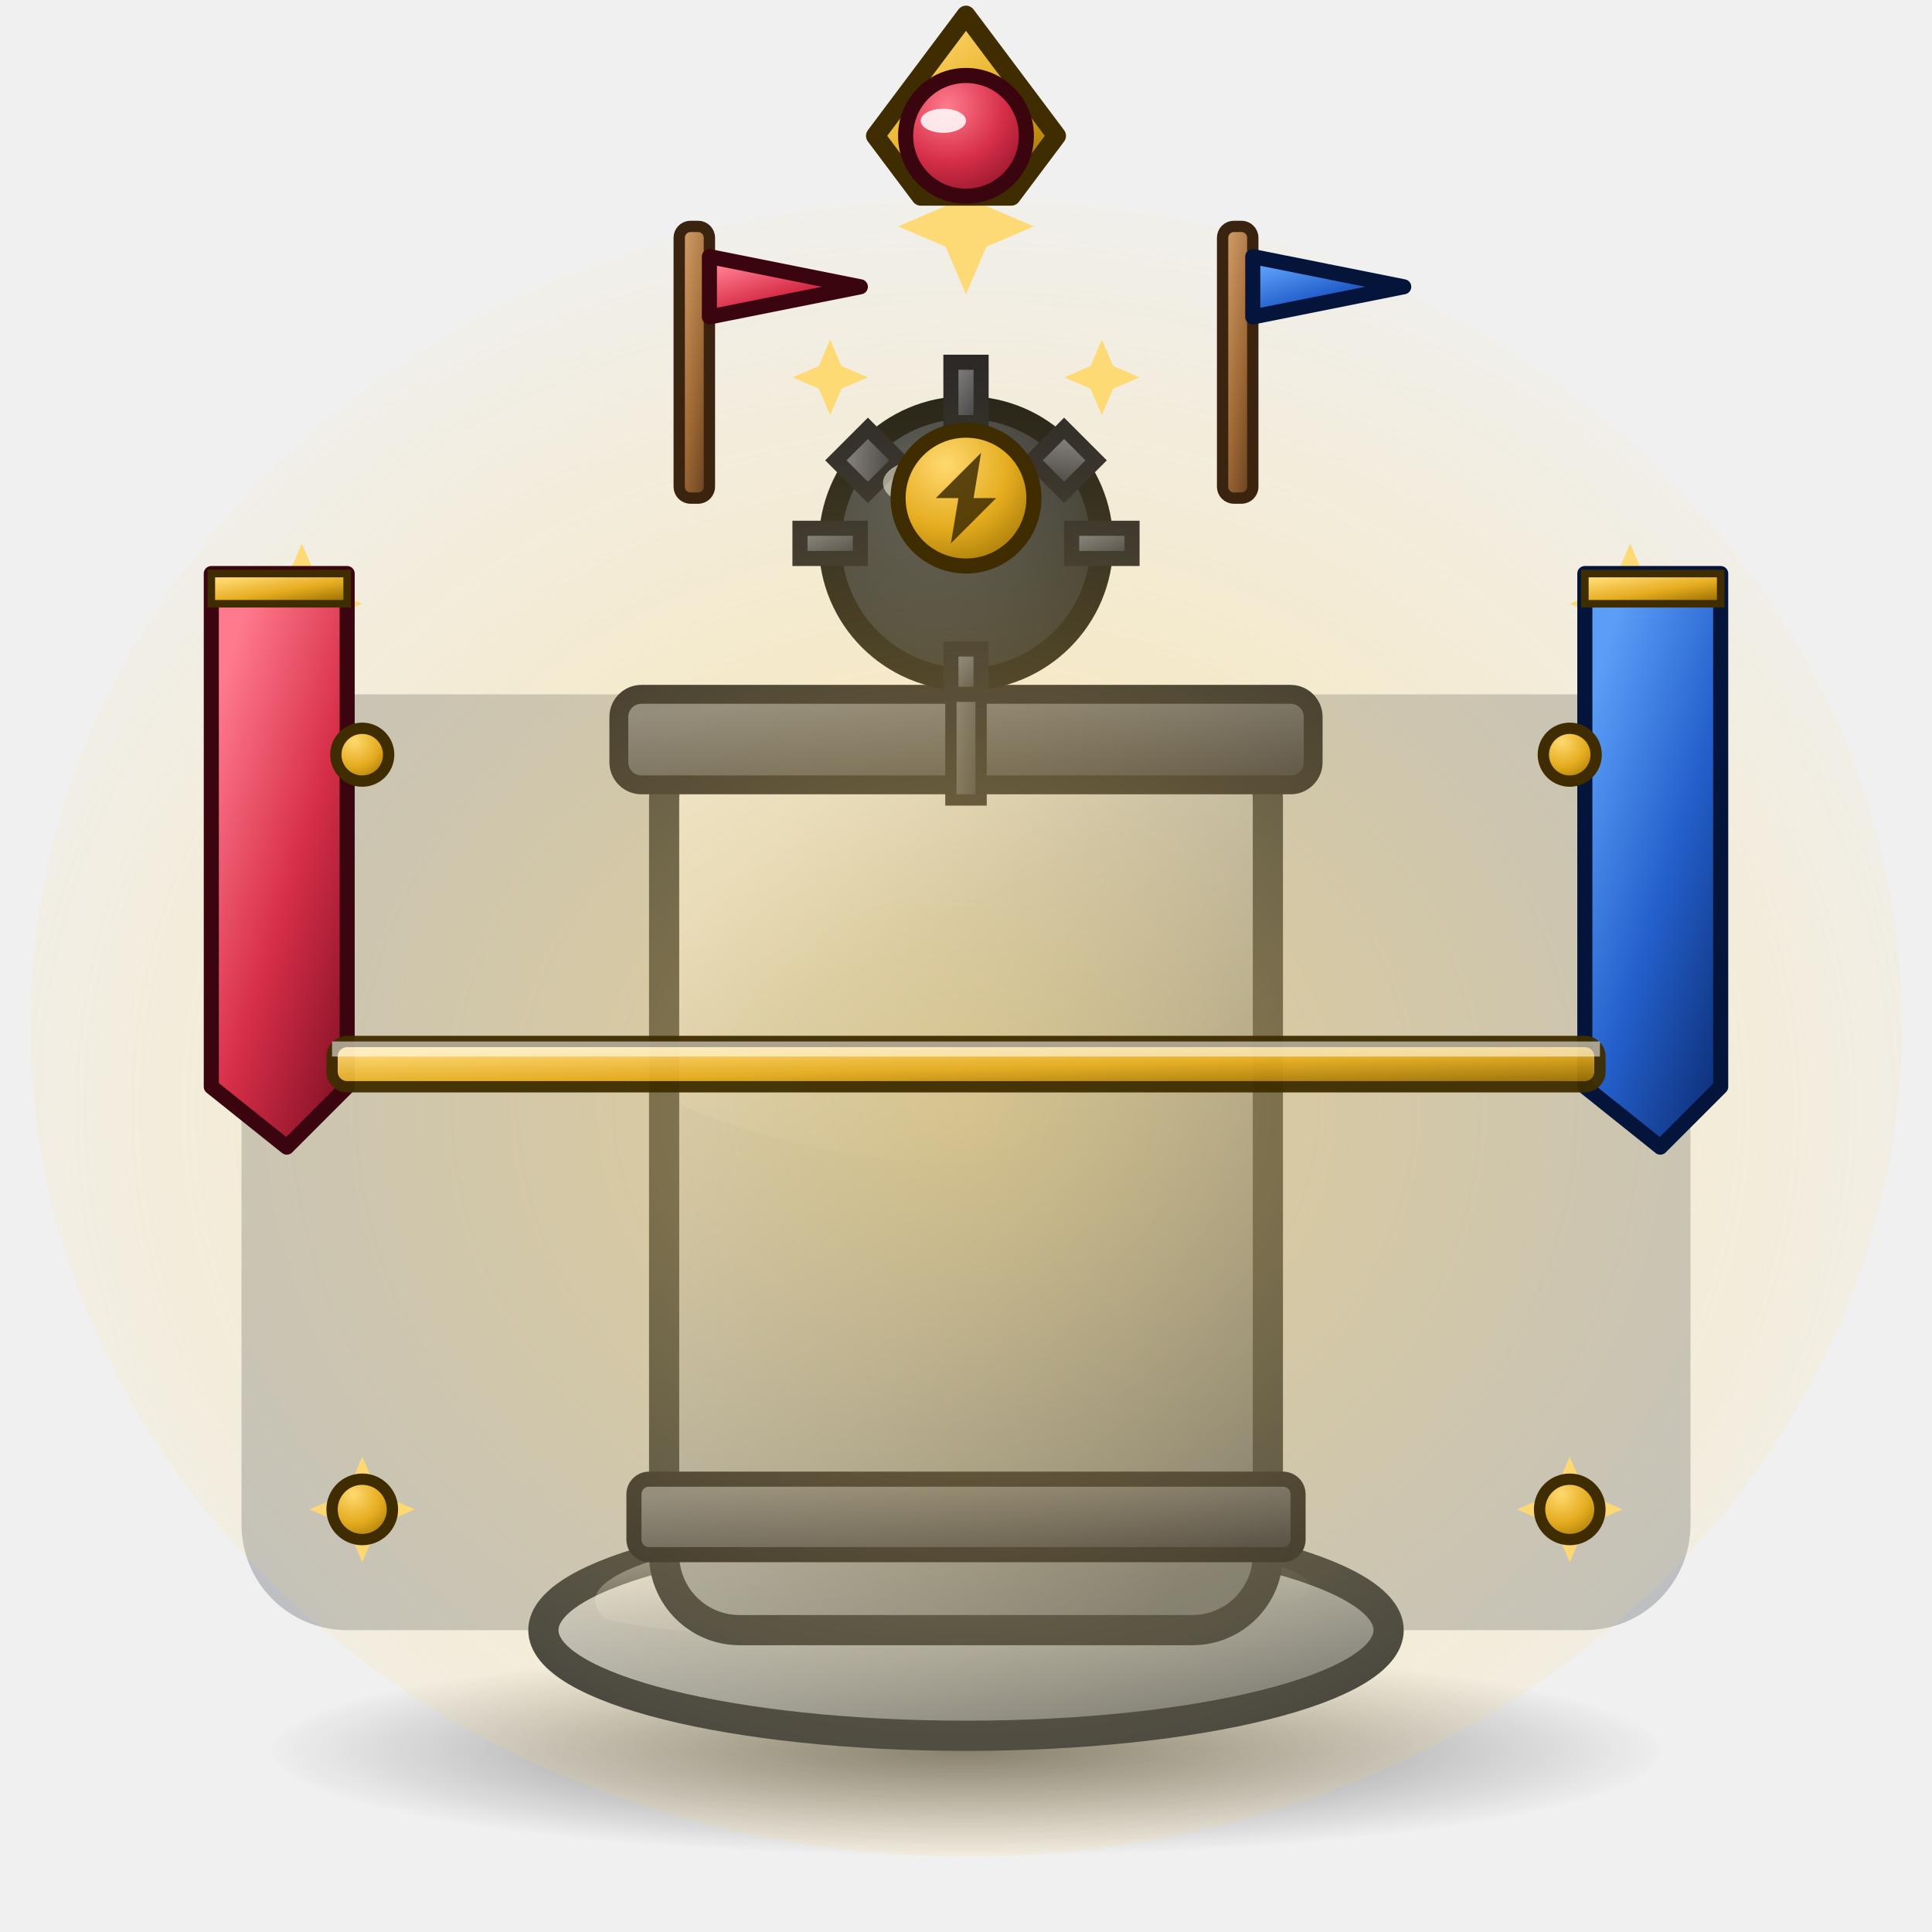
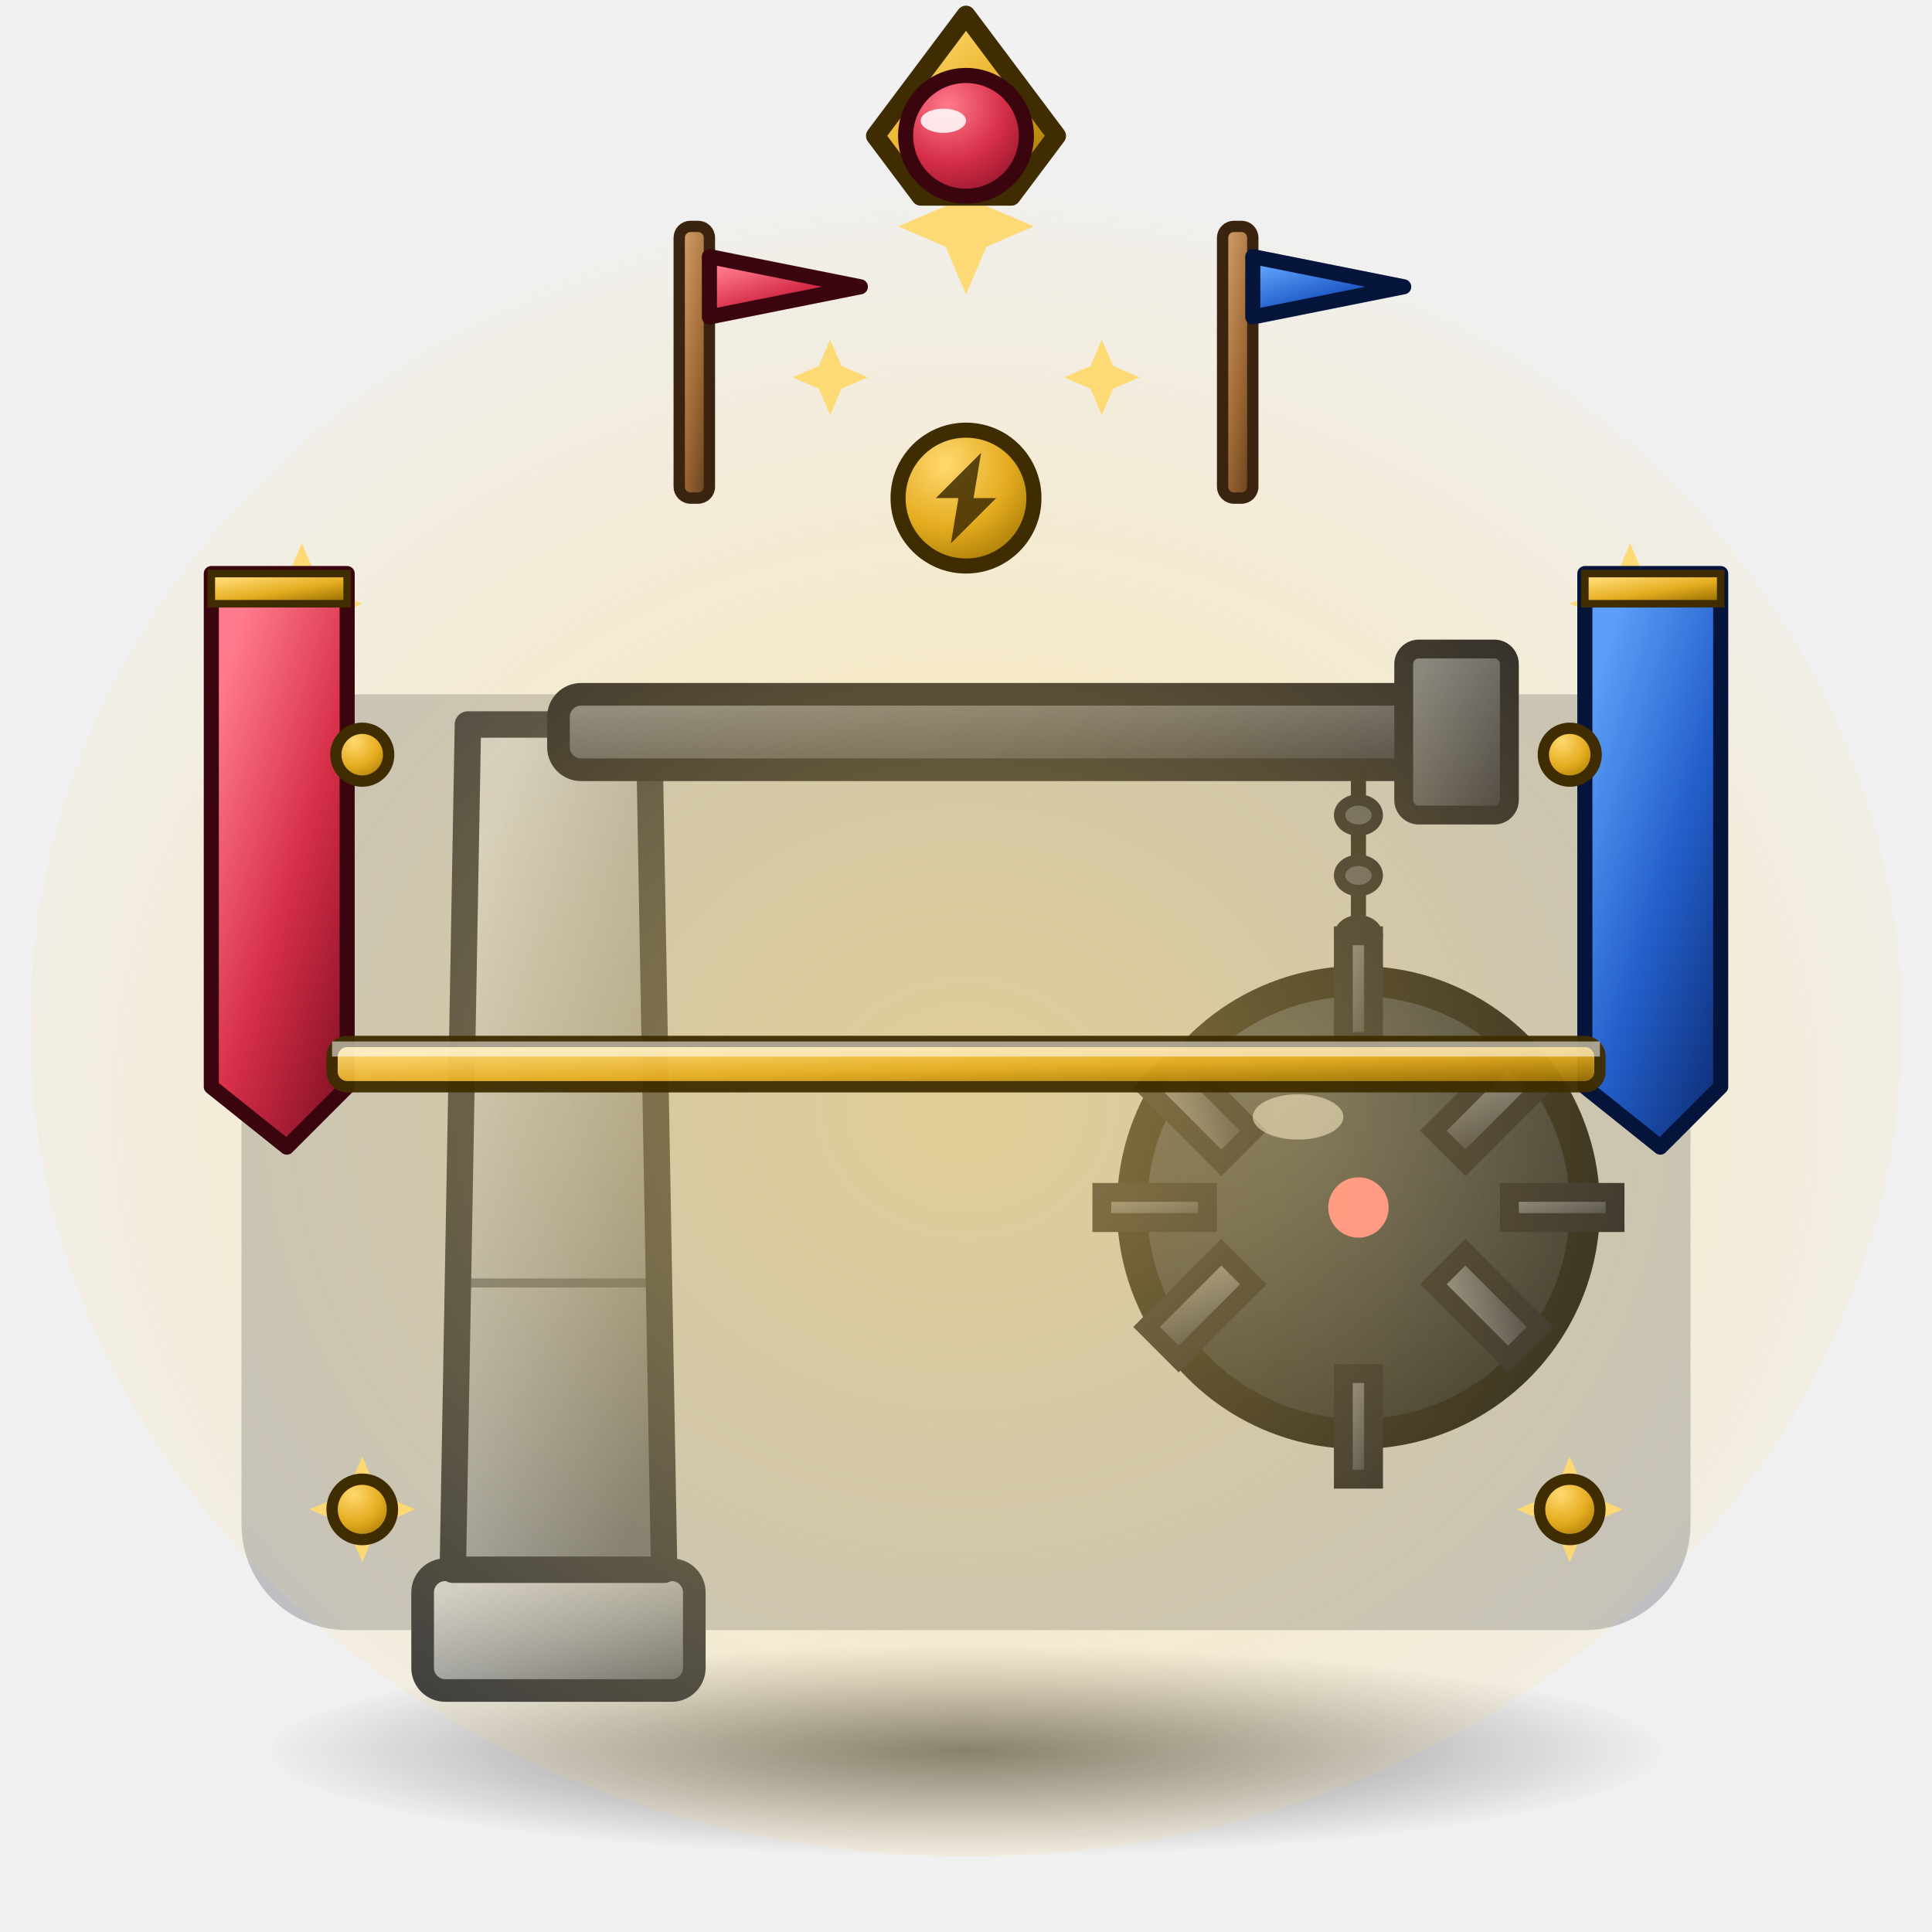
<svg xmlns="http://www.w3.org/2000/svg" viewBox="0 0 256 256" width="256" height="256" shape-rendering="geometricPrecision">
  <defs>
    <filter id="gk-shadow-soft" x="-30%" y="-30%" width="160%" height="160%">
      <feGaussianBlur in="SourceAlpha" stdDeviation="3" />
      <feOffset dx="0" dy="3" result="b" />
      <feComponentTransfer>
        <feFuncA type="linear" slope="0.55" />
      </feComponentTransfer>
      <feMerge>
        <feMergeNode />
        <feMergeNode in="SourceGraphic" />
      </feMerge>
    </filter>
    <filter id="gk-bevel" x="-10%" y="-10%" width="120%" height="120%">
      <feGaussianBlur in="SourceAlpha" stdDeviation="2" result="blur" />
      <feSpecularLighting in="blur" surfaceScale="3" specularConstant="0.6" specularExponent="20" lighting-color="#ffffff" result="spec">
        <feDistantLight azimuth="135" elevation="55" />
      </feSpecularLighting>
      <feComposite in="spec" in2="SourceAlpha" operator="in" result="specMasked" />
      <feComposite in="SourceGraphic" in2="specMasked" operator="arithmetic" k1="0" k2="1" k3="1" k4="0" />
    </filter>
    <linearGradient id="gk-gloss" x1="0" y1="0" x2="0.7" y2="0.9">
      <stop offset="0" stop-color="#FFFFFF" stop-opacity="0.85" />
      <stop offset="0.55" stop-color="#FFFFFF" stop-opacity="0.18" />
      <stop offset="1" stop-color="#FFFFFF" stop-opacity="0" />
    </linearGradient>
    <radialGradient id="gk-contact-shadow" cx="0.5" cy="0.5" r="0.5">
      <stop offset="0" stop-color="#000000" stop-opacity="0.55" />
      <stop offset="0.7" stop-color="#000000" stop-opacity="0.15" />
      <stop offset="1" stop-color="#000000" stop-opacity="0" />
    </radialGradient>
    <linearGradient id="gk-grad-wood" x1="0.2" y1="0.1" x2="0.85" y2="0.95">
      <stop offset="0" stop-color="#C99560" />
      <stop offset="0.55" stop-color="#A06A36" />
      <stop offset="1" stop-color="#6E4621" />
    </linearGradient>
    <radialGradient id="gk-rgrad-wood" cx="0.35" cy="0.25" r="0.85">
      <stop offset="0" stop-color="#C99560" />
      <stop offset="0.55" stop-color="#A06A36" />
      <stop offset="1" stop-color="#6E4621" />
    </radialGradient>
    <linearGradient id="gk-grad-stone" x1="0.2" y1="0.1" x2="0.85" y2="0.95">
      <stop offset="0" stop-color="#C9CCD4" />
      <stop offset="0.55" stop-color="#9298A4" />
      <stop offset="1" stop-color="#5E6471" />
    </linearGradient>
    <radialGradient id="gk-rgrad-stone" cx="0.35" cy="0.25" r="0.85">
      <stop offset="0" stop-color="#C9CCD4" />
      <stop offset="0.55" stop-color="#9298A4" />
      <stop offset="1" stop-color="#5E6471" />
    </radialGradient>
    <linearGradient id="gk-grad-brick" x1="0.2" y1="0.1" x2="0.85" y2="0.95">
      <stop offset="0" stop-color="#CE684D" />
      <stop offset="0.55" stop-color="#9C4231" />
      <stop offset="1" stop-color="#6A2618" />
    </linearGradient>
    <radialGradient id="gk-rgrad-brick" cx="0.35" cy="0.25" r="0.85">
      <stop offset="0" stop-color="#CE684D" />
      <stop offset="0.55" stop-color="#9C4231" />
      <stop offset="1" stop-color="#6A2618" />
    </radialGradient>
    <linearGradient id="gk-grad-thatch" x1="0.2" y1="0.1" x2="0.85" y2="0.95">
      <stop offset="0" stop-color="#E3B563" />
      <stop offset="0.55" stop-color="#B0832F" />
      <stop offset="1" stop-color="#79581B" />
    </linearGradient>
    <radialGradient id="gk-rgrad-thatch" cx="0.35" cy="0.25" r="0.85">
      <stop offset="0" stop-color="#E3B563" />
      <stop offset="0.55" stop-color="#B0832F" />
      <stop offset="1" stop-color="#79581B" />
    </radialGradient>
    <linearGradient id="gk-grad-steel" x1="0.2" y1="0.1" x2="0.85" y2="0.95">
      <stop offset="0" stop-color="#A0B0BE" />
      <stop offset="0.55" stop-color="#6F8190" />
      <stop offset="1" stop-color="#3F4D5A" />
    </linearGradient>
    <radialGradient id="gk-rgrad-steel" cx="0.35" cy="0.25" r="0.85">
      <stop offset="0" stop-color="#A0B0BE" />
      <stop offset="0.55" stop-color="#6F8190" />
      <stop offset="1" stop-color="#3F4D5A" />
    </radialGradient>
    <linearGradient id="gk-grad-iron" x1="0.2" y1="0.1" x2="0.85" y2="0.95">
      <stop offset="0" stop-color="#6B7080" />
      <stop offset="0.55" stop-color="#43485A" />
      <stop offset="1" stop-color="#21253A" />
    </linearGradient>
    <radialGradient id="gk-rgrad-iron" cx="0.35" cy="0.25" r="0.85">
      <stop offset="0" stop-color="#6B7080" />
      <stop offset="0.55" stop-color="#43485A" />
      <stop offset="1" stop-color="#21253A" />
    </radialGradient>
    <linearGradient id="gk-grad-copper" x1="0.2" y1="0.1" x2="0.85" y2="0.95">
      <stop offset="0" stop-color="#E2A172" />
      <stop offset="0.55" stop-color="#B36839" />
      <stop offset="1" stop-color="#7A3F1B" />
    </linearGradient>
    <radialGradient id="gk-rgrad-copper" cx="0.35" cy="0.25" r="0.85">
      <stop offset="0" stop-color="#E2A172" />
      <stop offset="0.55" stop-color="#B36839" />
      <stop offset="1" stop-color="#7A3F1B" />
    </radialGradient>
    <linearGradient id="gk-grad-gold" x1="0.2" y1="0.1" x2="0.85" y2="0.95">
      <stop offset="0" stop-color="#FFD970" />
      <stop offset="0.55" stop-color="#E5AC1F" />
      <stop offset="1" stop-color="#9F7505" />
    </linearGradient>
    <radialGradient id="gk-rgrad-gold" cx="0.35" cy="0.25" r="0.85">
      <stop offset="0" stop-color="#FFD970" />
      <stop offset="0.55" stop-color="#E5AC1F" />
      <stop offset="1" stop-color="#9F7505" />
    </radialGradient>
    <linearGradient id="gk-grad-ruby" x1="0.2" y1="0.1" x2="0.85" y2="0.95">
      <stop offset="0" stop-color="#FF7A8C" />
      <stop offset="0.55" stop-color="#D62E48" />
      <stop offset="1" stop-color="#8C1428" />
    </linearGradient>
    <radialGradient id="gk-rgrad-ruby" cx="0.35" cy="0.25" r="0.85">
      <stop offset="0" stop-color="#FF7A8C" />
      <stop offset="0.55" stop-color="#D62E48" />
      <stop offset="1" stop-color="#8C1428" />
    </radialGradient>
    <linearGradient id="gk-grad-emerald" x1="0.2" y1="0.1" x2="0.85" y2="0.95">
      <stop offset="0" stop-color="#5BDD96" />
      <stop offset="0.55" stop-color="#1FA561" />
      <stop offset="1" stop-color="#0E6C3D" />
    </linearGradient>
    <radialGradient id="gk-rgrad-emerald" cx="0.35" cy="0.25" r="0.85">
      <stop offset="0" stop-color="#5BDD96" />
      <stop offset="0.55" stop-color="#1FA561" />
      <stop offset="1" stop-color="#0E6C3D" />
    </radialGradient>
    <linearGradient id="gk-grad-sapphire" x1="0.2" y1="0.1" x2="0.85" y2="0.95">
      <stop offset="0" stop-color="#5A9EF7" />
      <stop offset="0.55" stop-color="#235FCB" />
      <stop offset="1" stop-color="#103480" />
    </linearGradient>
    <radialGradient id="gk-rgrad-sapphire" cx="0.35" cy="0.25" r="0.85">
      <stop offset="0" stop-color="#5A9EF7" />
      <stop offset="0.55" stop-color="#235FCB" />
      <stop offset="1" stop-color="#103480" />
    </radialGradient>
    <linearGradient id="gk-grad-amethyst" x1="0.2" y1="0.1" x2="0.85" y2="0.95">
      <stop offset="0" stop-color="#B581FF" />
      <stop offset="0.55" stop-color="#7E47D6" />
      <stop offset="1" stop-color="#4C2289" />
    </linearGradient>
    <radialGradient id="gk-rgrad-amethyst" cx="0.35" cy="0.25" r="0.85">
      <stop offset="0" stop-color="#B581FF" />
      <stop offset="0.55" stop-color="#7E47D6" />
      <stop offset="1" stop-color="#4C2289" />
    </radialGradient>
    <linearGradient id="gk-grad-leaf" x1="0.2" y1="0.1" x2="0.85" y2="0.95">
      <stop offset="0" stop-color="#7BD15A" />
      <stop offset="0.55" stop-color="#3D9226" />
      <stop offset="1" stop-color="#1F5712" />
    </linearGradient>
    <radialGradient id="gk-rgrad-leaf" cx="0.35" cy="0.25" r="0.85">
      <stop offset="0" stop-color="#7BD15A" />
      <stop offset="0.55" stop-color="#3D9226" />
      <stop offset="1" stop-color="#1F5712" />
    </radialGradient>
    <linearGradient id="gk-grad-sky" x1="0.2" y1="0.1" x2="0.85" y2="0.95">
      <stop offset="0" stop-color="#A8D9FF" />
      <stop offset="0.55" stop-color="#5FA8E8" />
      <stop offset="1" stop-color="#2C6BB0" />
    </linearGradient>
    <radialGradient id="gk-rgrad-sky" cx="0.35" cy="0.25" r="0.85">
      <stop offset="0" stop-color="#A8D9FF" />
      <stop offset="0.55" stop-color="#5FA8E8" />
      <stop offset="1" stop-color="#2C6BB0" />
    </radialGradient>
    <linearGradient id="gk-grad-dark" x1="0.2" y1="0.1" x2="0.85" y2="0.95">
      <stop offset="0" stop-color="#3A4250" />
      <stop offset="0.55" stop-color="#222937" />
      <stop offset="1" stop-color="#10141C" />
    </linearGradient>
    <radialGradient id="gk-rgrad-dark" cx="0.35" cy="0.25" r="0.85">
      <stop offset="0" stop-color="#3A4250" />
      <stop offset="0.55" stop-color="#222937" />
      <stop offset="1" stop-color="#10141C" />
    </radialGradient>
    <linearGradient id="gk-grad-cream" x1="0.2" y1="0.1" x2="0.85" y2="0.95">
      <stop offset="0" stop-color="#FFF6D8" />
      <stop offset="0.55" stop-color="#F1DDA4" />
      <stop offset="1" stop-color="#B19D6E" />
    </linearGradient>
    <radialGradient id="gk-rgrad-cream" cx="0.35" cy="0.25" r="0.85">
      <stop offset="0" stop-color="#FFF6D8" />
      <stop offset="0.55" stop-color="#F1DDA4" />
      <stop offset="1" stop-color="#B19D6E" />
    </radialGradient>
    <radialGradient id="gk-rarity-common" cx="0.5" cy="0.55" r="0.55">
      <stop offset="0" stop-color="#9298A4" stop-opacity="0.85" />
      <stop offset="0.6" stop-color="#9298A4" stop-opacity="0.35" />
      <stop offset="1" stop-color="#9298A4" stop-opacity="0" />
    </radialGradient>
    <radialGradient id="gk-rarity-uncommon" cx="0.5" cy="0.55" r="0.55">
      <stop offset="0" stop-color="#3D9226" stop-opacity="0.85" />
      <stop offset="0.6" stop-color="#3D9226" stop-opacity="0.35" />
      <stop offset="1" stop-color="#3D9226" stop-opacity="0" />
    </radialGradient>
    <radialGradient id="gk-rarity-rare" cx="0.5" cy="0.55" r="0.55">
      <stop offset="0" stop-color="#235FCB" stop-opacity="0.85" />
      <stop offset="0.6" stop-color="#235FCB" stop-opacity="0.35" />
      <stop offset="1" stop-color="#235FCB" stop-opacity="0" />
    </radialGradient>
    <radialGradient id="gk-rarity-epic" cx="0.5" cy="0.55" r="0.55">
      <stop offset="0" stop-color="#7E47D6" stop-opacity="0.85" />
      <stop offset="0.6" stop-color="#7E47D6" stop-opacity="0.35" />
      <stop offset="1" stop-color="#7E47D6" stop-opacity="0" />
    </radialGradient>
    <radialGradient id="gk-rarity-legendary" cx="0.5" cy="0.55" r="0.55">
      <stop offset="0" stop-color="#E5AC1F" stop-opacity="0.85" />
      <stop offset="0.6" stop-color="#E5AC1F" stop-opacity="0.35" />
      <stop offset="1" stop-color="#E5AC1F" stop-opacity="0" />
    </radialGradient>
    <radialGradient id="gk-rarity-mythic" cx="0.5" cy="0.55" r="0.55">
      <stop offset="0" stop-color="#D62E48" stop-opacity="0.85" />
      <stop offset="0.6" stop-color="#D62E48" stop-opacity="0.35" />
      <stop offset="1" stop-color="#D62E48" stop-opacity="0" />
    </radialGradient>
  </defs>
  <rect x="32" y="92" width="192" height="124" rx="14" fill="#5E6471" opacity="0.35" />
  <ellipse cx="128" cy="232" rx="92" ry="14" fill="url(#gk-contact-shadow)" />
-   <ellipse cx="128" cy="216" rx="56" ry="14" fill="url(#gk-grad-stone)" stroke="#262B36" stroke-width="4" />
-   <path d="M 80.4 214.6              A 47.6 9.8 0 0 1 164.4 206.2              A 39.2 5.6 0 0 1 80.4 214.6 Z" fill="url(#gk-gloss)" opacity="0.7" pointer-events="none" />
-   <rect x="88" y="96" width="80" height="120" rx="10" ry="10" fill="url(#gk-grad-stone)" stroke="#262B36" stroke-width="4" />
-   <path d="M 90 106              Q 90 98 98 98              L 158 98              Q 166 98 166 106              L 166 146.4              Q 128 162 90 146.4              Z" fill="url(#gk-gloss)" opacity="0.7" pointer-events="none" />
-   <rect x="82" y="92" width="92" height="12" rx="3" fill="url(#gk-grad-iron)" stroke="#0B0E1C" stroke-width="2.5" />
-   <rect x="84" y="196" width="88" height="10" rx="2" fill="url(#gk-grad-iron)" stroke="#0B0E1C" stroke-width="2" />
-   <rect x="126" y="84" width="4" height="22" fill="url(#gk-grad-iron)" stroke="#0B0E1C" stroke-width="1.5" />
-   <circle cx="128" cy="72" r="18" fill="url(#gk-rgrad-dark)" stroke="#04060A" stroke-width="3" />
-   <g stroke="#0B0E1C" stroke-width="2" fill="url(#gk-grad-iron)">
-     <rect x="126" y="48" width="4" height="8" />
-     <rect x="142" y="70" width="8" height="4" />
-     <rect x="106" y="70" width="8" height="4" />
-     <rect x="138" y="58" width="6" height="6" transform="rotate(45 141 61)" />
-     <rect x="112" y="58" width="6" height="6" transform="rotate(-45 115 61)" />
-     <rect x="126" y="86" width="4" height="6" />
-   </g>
-   <ellipse cx="122" cy="64" rx="5" ry="3" fill="#FFFFFF" opacity="0.55" />
+   <rect x="56" y="208" width="36" height="16" rx="3" fill="url(#gk-grad-stone)" stroke="#262B36" stroke-width="3" />
+   <path d="M 60 208          L 62 96          L 86 96          L 88 208 Z" fill="url(#gk-grad-stone)" stroke="#262B36" stroke-width="3.5" stroke-linejoin="round" />
+   <g stroke="#262B36" stroke-width="1.2" opacity="0.55">
+     <line x1="62" y1="140" x2="86" y2="140" />
+     <line x1="62" y1="170" x2="86" y2="170" />
+   </g>
+   <rect x="74" y="92" width="120" height="10" rx="3" fill="url(#gk-grad-iron)" stroke="#0B0E1C" stroke-width="3" />
+   <rect x="186" y="86" width="14" height="22" rx="2" fill="url(#gk-grad-iron)" stroke="#0B0E1C" stroke-width="2.5" />
+   <line x1="180" y1="102" x2="180" y2="138" stroke="#0A0D14" stroke-width="2" />
+   <g stroke="#0B0E1C" stroke-width="1.5" fill="#43485A">
+     <ellipse cx="180" cy="108" rx="2.5" ry="2" />
+     <ellipse cx="180" cy="116" rx="2.5" ry="2" />
+     <ellipse cx="180" cy="124" rx="2.5" ry="2" />
+     <ellipse cx="180" cy="132" rx="2.5" ry="2" />
+   </g>
+   <circle cx="180" cy="160" r="30" fill="url(#gk-rgrad-dark)" stroke="#04060A" stroke-width="4" />
+   <g stroke="#0B0E1C" stroke-width="2.5" fill="url(#gk-grad-iron)">
+     <rect x="178" y="124" width="4" height="14" />
+     <rect x="178" y="182" width="4" height="14" />
+     <rect x="146" y="158" width="14" height="4" />
+     <rect x="200" y="158" width="14" height="4" />
+     <rect x="156" y="140" width="6" height="14" transform="rotate(-45 159 147)" />
+     <rect x="156" y="166" width="6" height="14" transform="rotate(45 159 173)" />
+     <rect x="194" y="140" width="6" height="14" transform="rotate(45 197 147)" />
+     <rect x="194" y="166" width="6" height="14" transform="rotate(-45 197 173)" />
+   </g>
+   <ellipse cx="172" cy="148" rx="6" ry="3" fill="#FFFFFF" opacity="0.55" />
+   <circle cx="180" cy="160" r="4" fill="#FF7A8C" />
  <defs>
    <radialGradient id="lvl-legendary" cx="0.5" cy="0.55" r="0.6">
      <stop offset="0" stop-color="#FFD970" stop-opacity="0.55" />
      <stop offset="0.55" stop-color="#FFD970" stop-opacity="0.25" />
      <stop offset="1" stop-color="#FFD970" stop-opacity="0" />
    </radialGradient>
  </defs>
  <ellipse cx="128" cy="136" rx="124" ry="110" fill="url(#lvl-legendary)" />
  <path d="M 40 72                      L 42.4 77.6                      L 48 80                      L 42.4 82.4                      L 40 88                      L 37.6 82.4                      L 32 80                      L 37.6 77.6 Z" fill="#FFD970" opacity="0.95" />
  <path d="M 216 72                      L 218.4 77.6                      L 224 80                      L 218.4 82.4                      L 216 88                      L 213.6 82.4                      L 208 80                      L 213.6 77.6 Z" fill="#FFD970" opacity="0.95" />
  <path d="M 128 21                      L 130.7 27.3                      L 137 30                      L 130.7 32.7                      L 128 39                      L 125.3 32.7                      L 119 30                      L 125.3 27.3 Z" fill="#FFD970" opacity="0.95" />
  <path d="M 48 193                      L 50.1 197.9                      L 55 200                      L 50.1 202.1                      L 48 207                      L 45.9 202.1                      L 41 200                      L 45.9 197.9 Z" fill="#FFD970" opacity="0.95" />
  <path d="M 208 193                      L 210.1 197.9                      L 215 200                      L 210.1 202.1                      L 208 207                      L 205.9 202.1                      L 201 200                      L 205.9 197.9 Z" fill="#FFD970" opacity="0.95" />
  <path d="M 110 45                      L 111.5 48.5                      L 115 50                      L 111.5 51.5                      L 110 55                      L 108.5 51.5                      L 105 50                      L 108.5 48.5 Z" fill="#FFD970" opacity="0.95" />
  <path d="M 146 45                      L 147.5 48.5                      L 151 50                      L 147.5 51.5                      L 146 55                      L 144.5 51.5                      L 141 50                      L 144.5 48.5 Z" fill="#FFD970" opacity="0.95" />
  <g>
    <path d="M 28 76            L 46 76            L 46 144            L 38 152            L 28  144 Z" fill="url(#gk-grad-ruby)" stroke="#3B0510" stroke-width="2" stroke-linejoin="round" />
    <rect x="28" y="76" width="18" height="4" fill="url(#gk-grad-gold)" stroke="#3F2D01" stroke-width="1" />
    <path d="M 210 76            L 228  76            L 228  144            L 220 152            L 210 144 Z" fill="url(#gk-grad-sapphire)" stroke="#04143B" stroke-width="2" stroke-linejoin="round" />
    <rect x="210" y="76" width="18" height="4" fill="url(#gk-grad-gold)" stroke="#3F2D01" stroke-width="1" />
  </g>
  <g>
    <rect x="90" y="30" width="4" height="36" rx="1.5" fill="url(#gk-grad-wood)" stroke="#3B240F" stroke-width="1.5" />
    <path d="M 94 34            L 114 38            L 94 42 Z" fill="url(#gk-grad-ruby)" stroke="#3B0510" stroke-width="2" stroke-linejoin="round" />
  </g>
  <rect x="44" y="138" width="168" height="6" rx="2" fill="url(#gk-grad-gold)" stroke="#3F2D01" stroke-width="1.5" opacity="0.95" />
  <rect x="44" y="138" width="168" height="2" fill="#FFFFFF" opacity="0.55" />
  <g fill="url(#gk-rgrad-gold)" stroke="#3F2D01" stroke-width="1.5">
    <circle cx="48" cy="200" r="4" />
    <circle cx="208" cy="200" r="4" />
    <circle cx="48" cy="100" r="3.5" />
    <circle cx="208" cy="100" r="3.5" />
  </g>
  <g>
    <rect x="162" y="30" width="4" height="36" rx="1.5" fill="url(#gk-grad-wood)" stroke="#3B240F" stroke-width="1.5" />
    <path d="M 166 34            L 186 38            L 166 42 Z" fill="url(#gk-grad-sapphire)" stroke="#04143B" stroke-width="2" stroke-linejoin="round" />
  </g>
  <circle cx="128" cy="66" r="9" fill="url(#gk-rgrad-gold)" stroke="#3F2D01" stroke-width="2" />
  <path d="M 130 60          L 124 66          L 127 66          L 126 72          L 132 66          L 129 66 Z" fill="#3F2D01" opacity="0.85" />
  <g>
    <path d="M 116 18            L 128 2            L 140 18            L 134 26            L 122 26 Z" fill="url(#gk-grad-gold)" stroke="#3F2D01" stroke-width="2.5" stroke-linejoin="round" />
    <circle cx="128" cy="18" r="8" fill="url(#gk-rgrad-ruby)" stroke="#3B0510" stroke-width="2" />
    <ellipse cx="125" cy="16" rx="3" ry="1.6" fill="#FFFFFF" opacity="0.85" />
  </g>
</svg>
